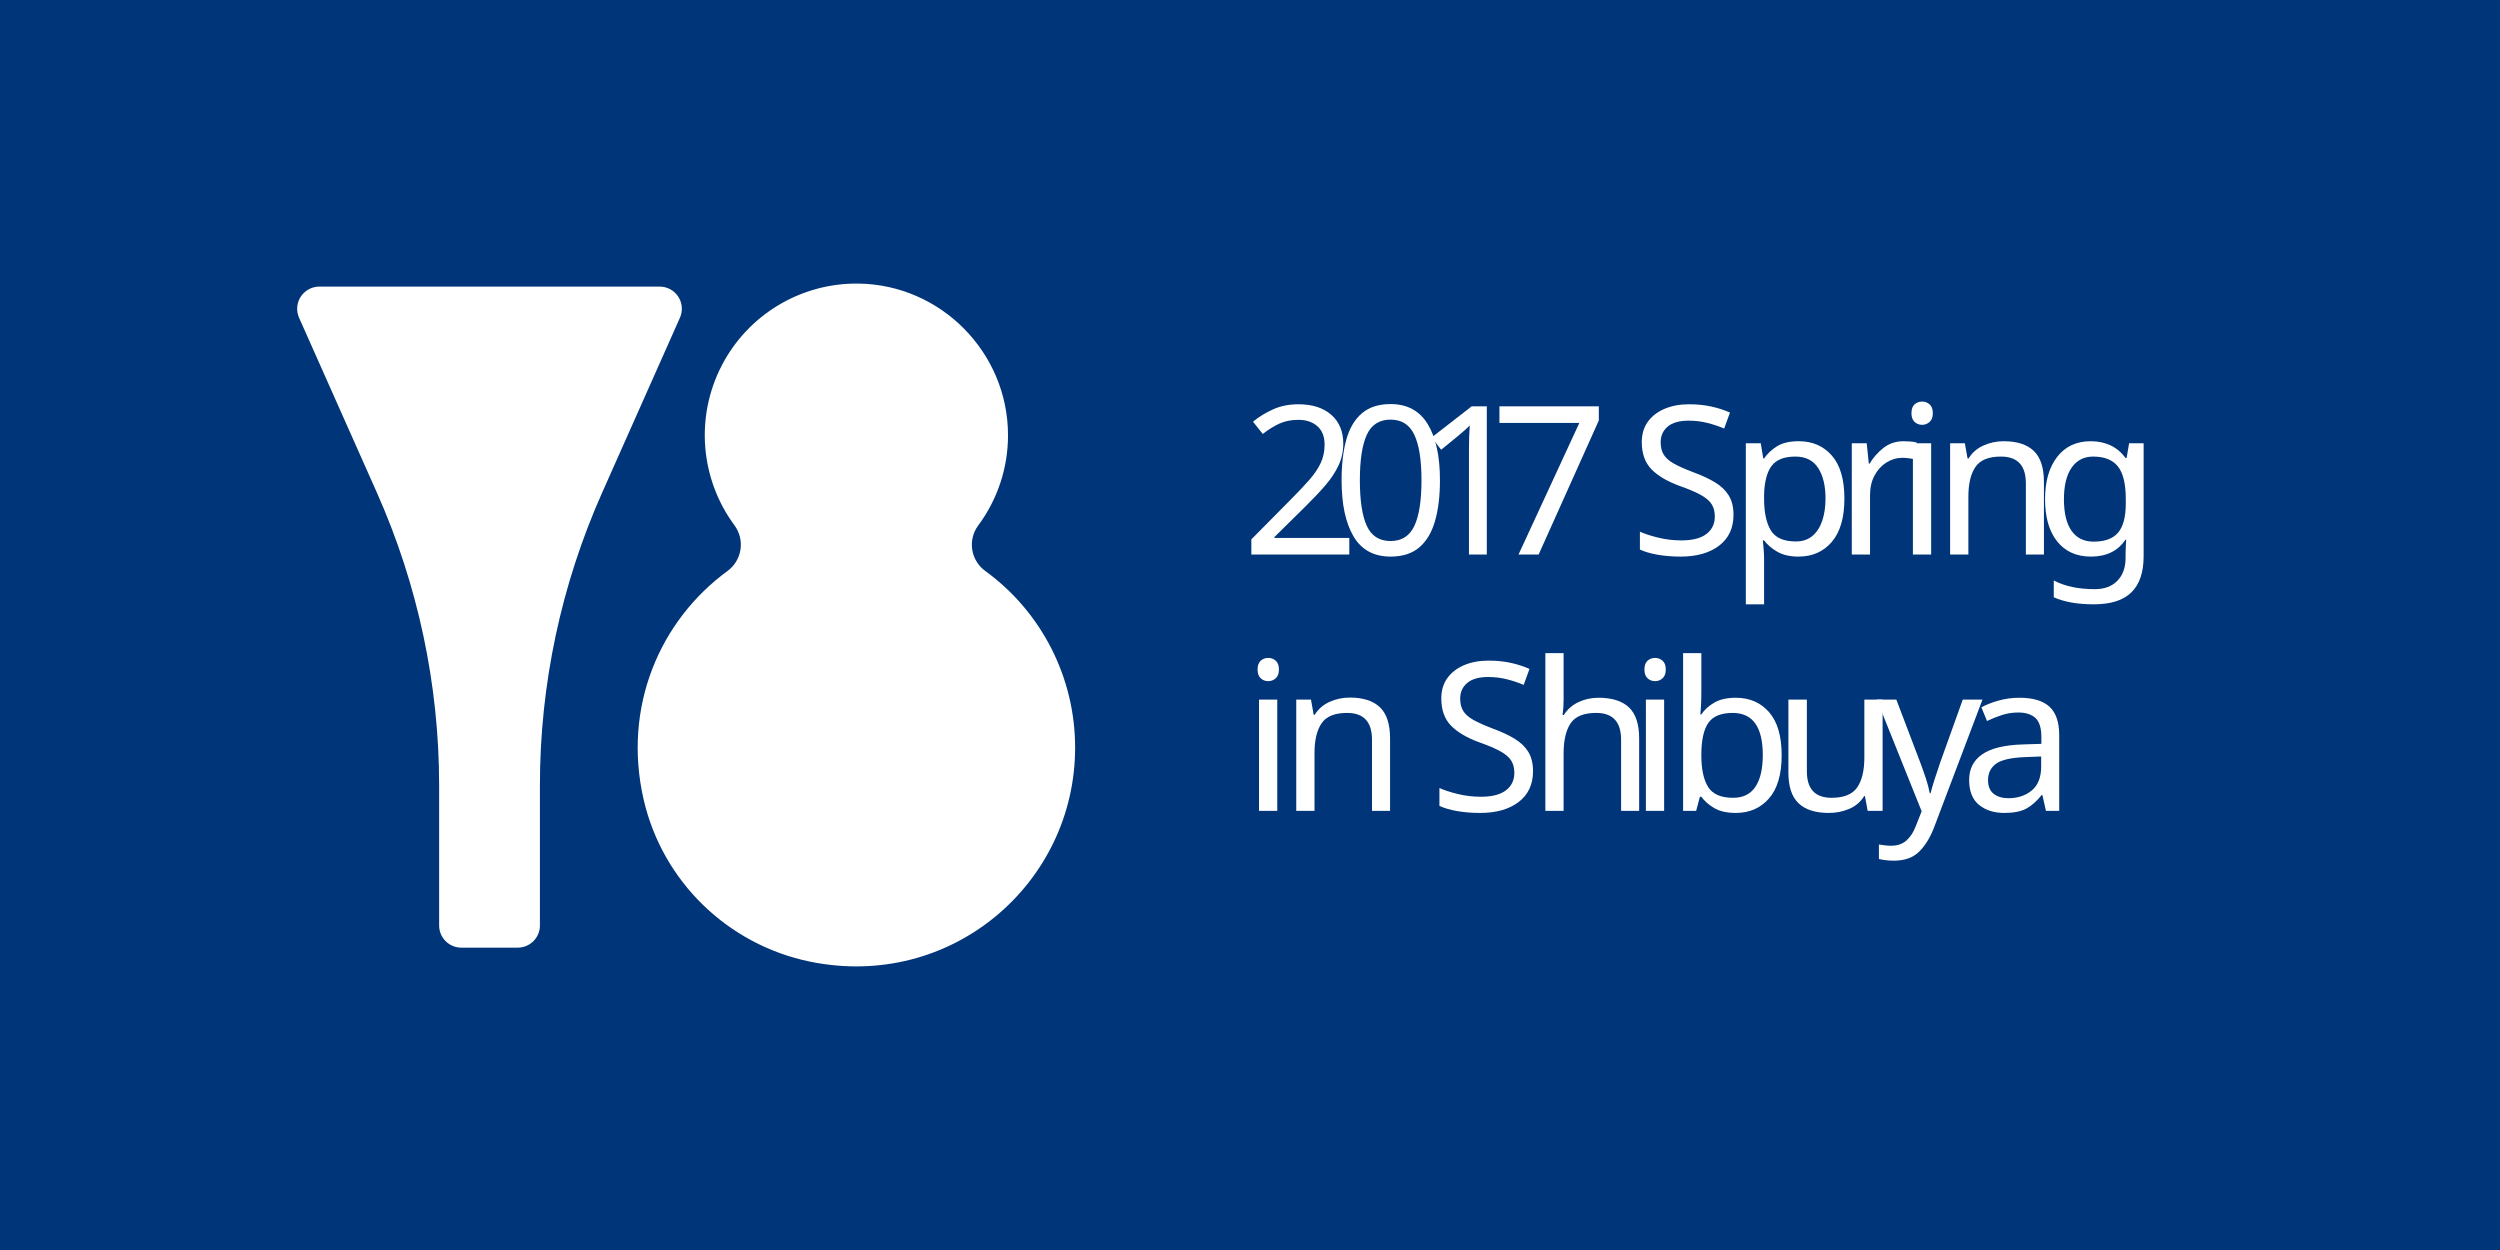
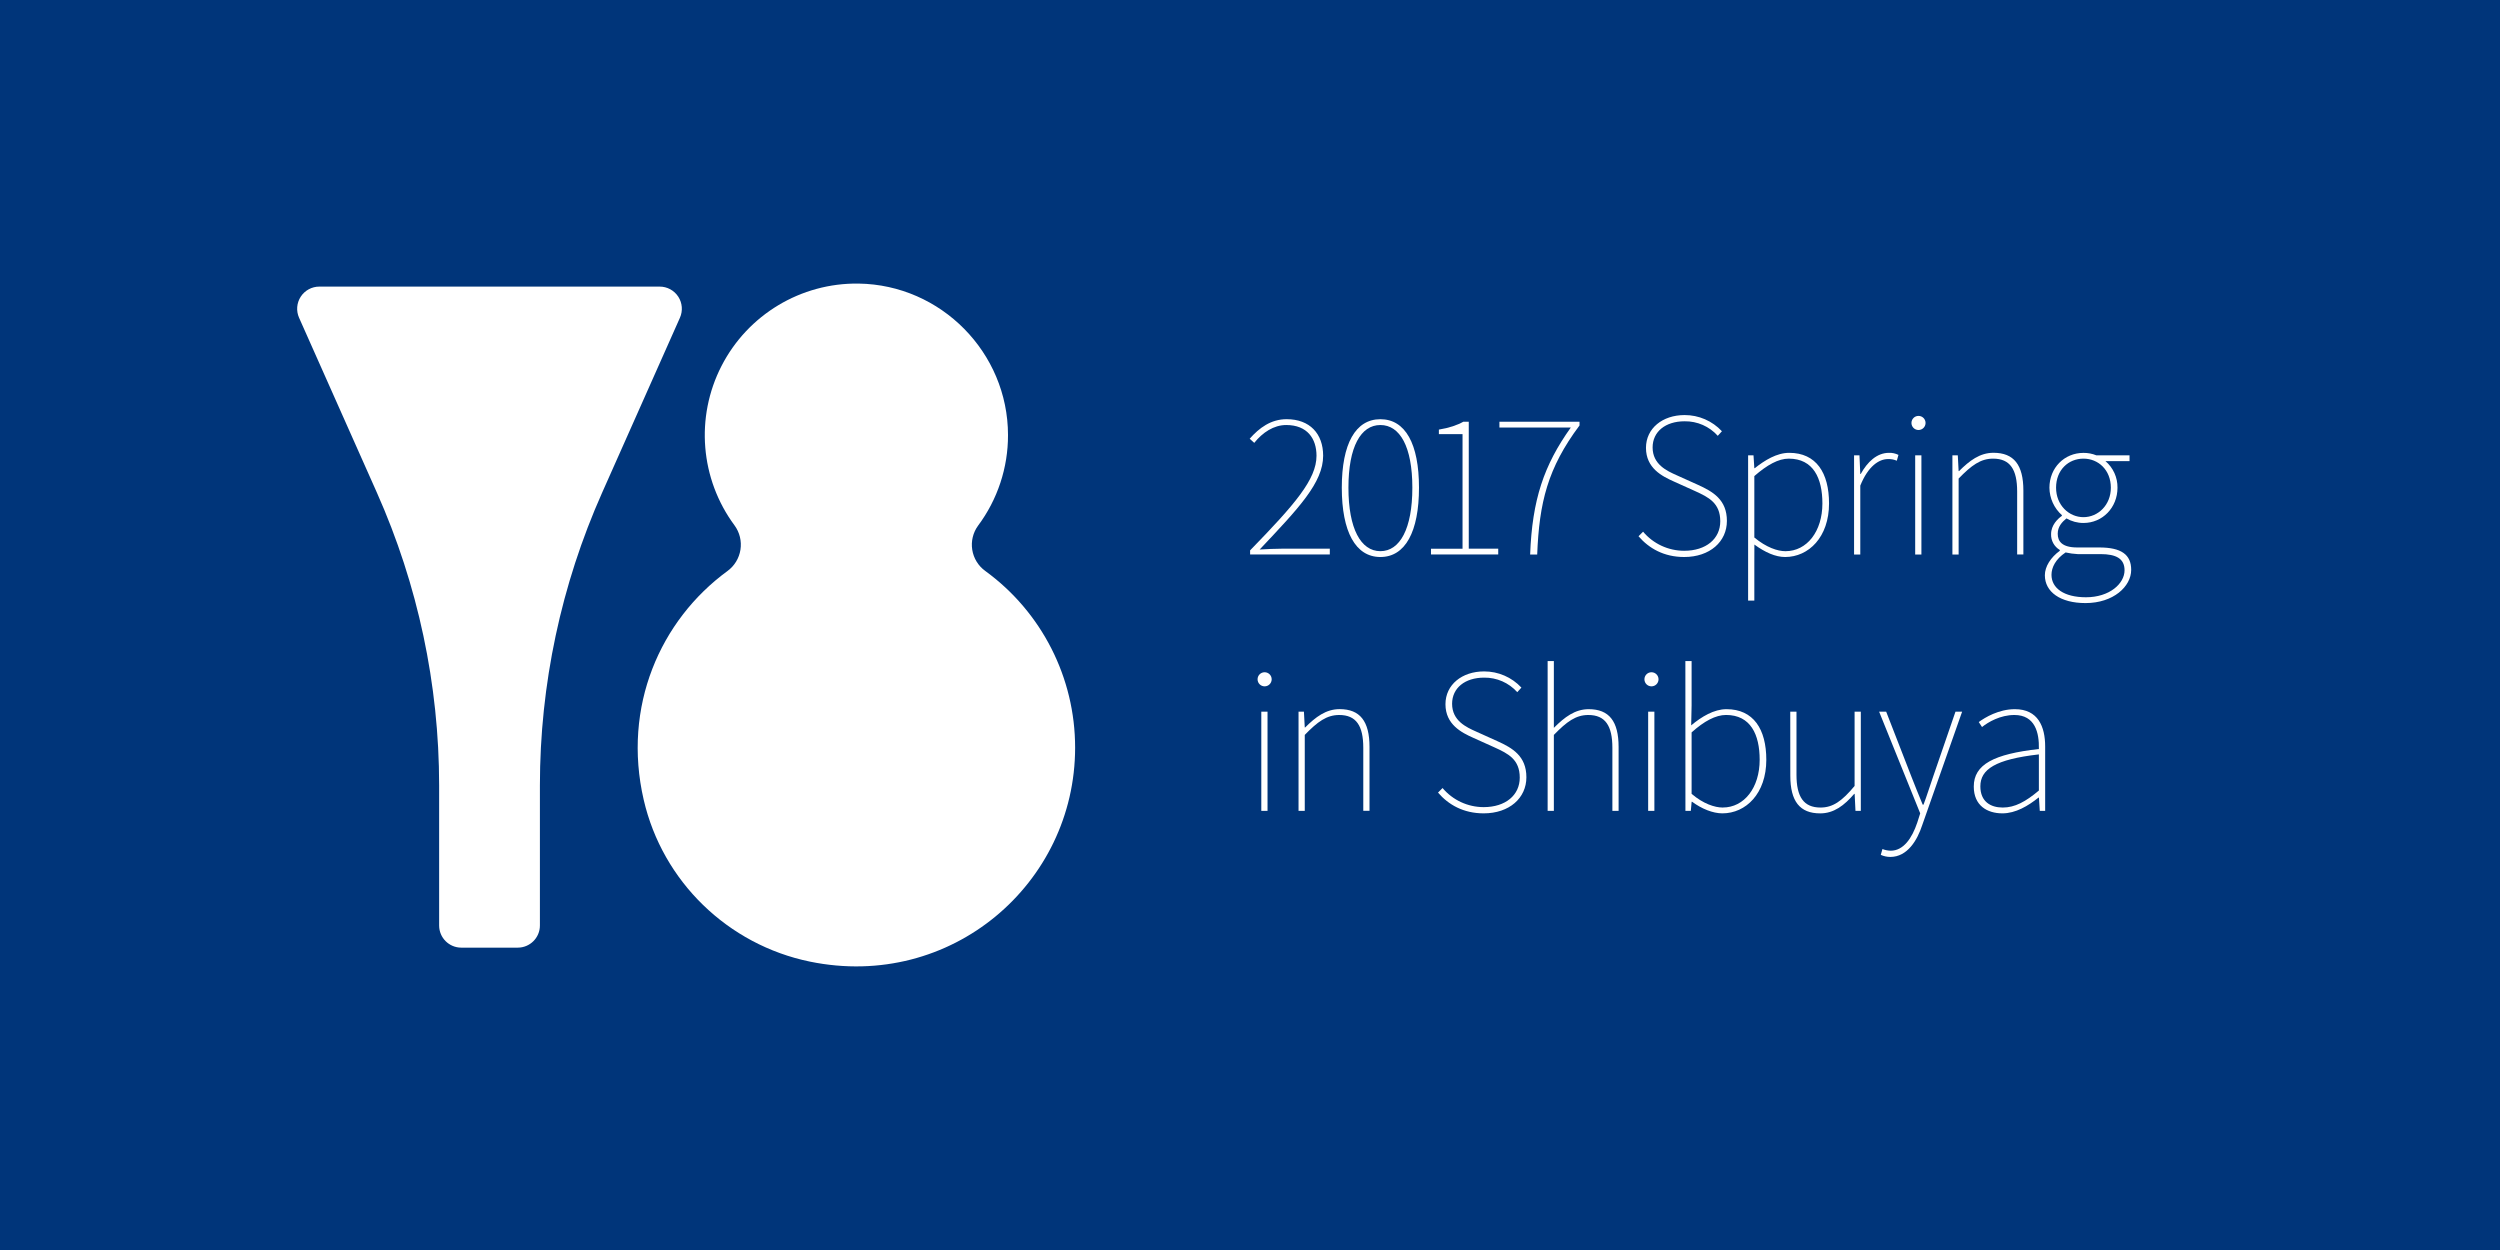
<svg xmlns="http://www.w3.org/2000/svg" id="レイヤー_1" data-name="レイヤー 1" viewBox="0 0 2048 1024">
  <defs>
-     <style>.cls-1{fill:#00357a;}.cls-2{font-size:170px;font-family:SourceSansPro-ExtraLight, Source Sans Pro;}.cls-15,.cls-2{fill:#fff;}.cls-3{letter-spacing:-0.04em;}.cls-4{letter-spacing:-0.08em;}.cls-5{letter-spacing:-0.1em;}.cls-6{letter-spacing:-0.03em;}.cls-7{letter-spacing:-0.03em;}.cls-8{letter-spacing:-0.01em;}.cls-9{letter-spacing:-0.04em;}.cls-10{letter-spacing:-0.04em;}.cls-11{letter-spacing:-0.04em;}.cls-12{letter-spacing:-0.03em;}.cls-13{letter-spacing:-0.02em;}.cls-14{letter-spacing:-0.02em;}</style>
+     <style>.cls-1{fill:#00357a;}.cls-2{fill:#fff;}</style>
  </defs>
  <rect class="cls-1" width="2048" height="1024" />
-   <text class="cls-2" transform="translate(1016.94 454.26)">
-     <tspan class="cls-3">2</tspan>
-     <tspan class="cls-4" x="73.76" y="0">0</tspan>
-     <tspan class="cls-5" x="140.7" y="0">1</tspan>
-     <tspan x="203.91" y="0">7 </tspan>
-     <tspan class="cls-6" x="317.8" y="0">S</tspan>
-     <tspan class="cls-7" x="398.79" y="0">p</tspan>
-     <tspan class="cls-8" x="485.59" y="0">r</tspan>
-     <tspan class="cls-9" x="535.66" y="0">i</tspan>
-     <tspan class="cls-10" x="566.15" y="0">n</tspan>
-     <tspan x="649.02" y="0">g</tspan>
-     <tspan class="cls-9" x="0" y="210">i</tspan>
-     <tspan x="30.5" y="210">n </tspan>
-     <tspan class="cls-6" x="153.57" y="210">S</tspan>
-     <tspan class="cls-11" x="234.56" y="210">h</tspan>
-     <tspan class="cls-9" x="316.91" y="210">i</tspan>
-     <tspan class="cls-12" x="347.4" y="210">b</tspan>
-     <tspan class="cls-13" x="434.68" y="210">u</tspan>
-     <tspan class="cls-14" x="520.39" y="210">y</tspan>
-     <tspan x="588.37" y="210">a</tspan>
-   </text>
-   <path class="cls-15" d="M540.38,234.78H261.6A18.15,18.15,0,0,0,245,260.31l63.74,143.23a590,590,0,0,1,51,239.85V758.16a18.15,18.15,0,0,0,18.15,18.15h46.25a18.15,18.15,0,0,0,18.15-18.15V643.39a590,590,0,0,1,51-239.85L557,260.31A18.15,18.15,0,0,0,540.38,234.78Z" />
-   <path class="cls-15" d="M801.24,430.61a123.64,123.64,0,0,0,24.52-74.24c-.07-67.52-54.85-123.07-122.36-124.06A124.21,124.21,0,0,0,601.75,430.43a26.72,26.72,0,0,1-5.85,37.38c-55,40.22-86.2,111-68.58,187.38,15.44,66.9,68.93,118.74,136.18,132.57,115.6,23.78,217.24-63.86,217.24-175.26a178.91,178.91,0,0,0-73.6-144.77A26.49,26.49,0,0,1,801.24,430.61Z" />
+   <path class="cls-2" d="M1024.08,450.86c36.72-37.74,54.4-58.14,54.4-77.52,0-13.94-7.48-25.16-24.82-25.16-10.2,0-19.38,6.12-26.18,14.62l-3.74-3.4c7.82-8.84,17.34-16,30.26-16,19,0,29.92,11.9,29.92,29.92,0,22.1-20.06,43-52,76.84,6.12-.34,12.24-.68,18.36-.68h39.1v4.76h-65.28Z" />
+   <path class="cls-2" d="M1099.2,399.52c0-36,11.22-56.1,31.62-56.1s31.62,20.06,31.62,56.1-11.22,56.78-31.62,56.78S1099.2,435.56,1099.2,399.52Zm57.8,0c0-33.66-10.2-51.34-26.18-51.34s-26.18,17.68-26.18,51.34,10.2,52,26.18,52S1157,433.18,1157,399.52Z" />
+   <path class="cls-2" d="M1172.27,449.5h25.84V355.66h-19.38v-3.74c8.5-1.36,15.3-3.74,20.06-6.46h4.42v104h24.14v4.76h-55.08Z" />
+   <path class="cls-2" d="M1286.81,350.22h-58.48v-4.76h65.62v3.06c-26.18,35-33,63.24-34.68,105.74h-5.78C1255.19,409.38,1264.71,381.16,1286.81,350.22Z" />
+   <path class="cls-2" d="M1346,435.56a44.06,44.06,0,0,0,33.66,15.64c18,0,29.58-9.86,29.58-24.14,0-15-9.52-19.72-20.74-24.82l-17.34-7.82c-9.52-4.25-22.78-10.88-22.78-27.54,0-16,13.6-26.86,31.62-26.86a41.61,41.61,0,0,1,30.6,13.26l-3.4,3.74a35.77,35.77,0,0,0-27.2-11.9c-15.64,0-26.18,8.5-26.18,21.42,0,13.94,11.73,19.21,19.72,22.78l17.34,7.82c12.41,5.61,23.8,12.24,23.8,29.58,0,17-13.94,29.58-35,29.58-16.66,0-28.9-7.14-37.4-17Z" />
+   <path class="cls-2" d="M1437.15,461.4V492h-5.1V373h4.42l.68,10.54h.34c8.16-6.46,18-12.58,28.22-12.58,22.1,0,32.64,16.32,32.64,41.48,0,27.54-16.66,43.86-36,43.86-7.82,0-16.32-3.74-25.16-10.2Zm25.5-9.86c17.68,0,30.26-16.32,30.26-39.1,0-20.74-7.48-36.72-27.54-36.72-8.5,0-17.68,5.1-28.22,14.28v50.32C1447,448.48,1456.19,451.54,1462.65,451.54Z" />
+   <path class="cls-2" d="M1518.85,373h4.42l.68,15.3h.34c5.44-9.86,13.26-17.34,23.12-17.34a16.31,16.31,0,0,1,7.82,1.7l-1.36,4.76a16.73,16.73,0,0,0-7.14-1.36c-7.48,0-16.32,5.78-22.78,21.76v56.44h-5.1Z" />
+   <path class="cls-2" d="M1565.86,346.48a5.78,5.78,0,0,1,11.56,0,5.78,5.78,0,1,1-11.56,0Zm3.06,26.52h5.1v81.26h-5.1Z" />
+   <path class="cls-2" d="M1599.41,373h4.42l.68,12.92h.34c8.5-8.5,17-15,28.22-15,16.66,0,24.48,9.86,24.48,30.94v52.36h-5.1V402.58c0-18-5.78-26.86-19.72-26.86-10.2,0-17.68,5.44-28.22,16.32v62.22h-5.1Z" />
+   <path class="cls-2" d="M1687.39,451.2v-.68a14.46,14.46,0,0,1-7.14-12.92c0-7.48,5.44-12.58,8.84-15V422a30.47,30.47,0,0,1-10.2-22.44c0-16.32,12.24-28.56,27.88-28.56a27.5,27.5,0,0,1,10.54,2h27.2v4.76h-19.72a28.1,28.1,0,0,1,9.86,21.76c0,16.32-12.24,28.9-27.88,28.9a27.57,27.57,0,0,1-13.94-3.74c-3.74,3.06-7.14,6.8-7.14,12.58,0,6.12,3.4,11.22,16,11.22h18c18,0,26.18,5.78,26.18,18.36,0,13.6-14.62,27.2-37.4,27.2-20.74,0-33.32-9.18-33.32-22.78C1675.15,464.12,1679.91,456.64,1687.39,451.2Zm21.42,38.08c19.38,0,31.62-11.22,31.62-22.1,0-9.52-6.8-13.26-19.72-13.26H1702a56.45,56.45,0,0,1-9.86-1.36c-8.16,5.44-11.56,12.24-11.56,18.36C1680.59,481.8,1690.79,489.28,1708.81,489.28Zm20.4-89.76c0-14.45-10.2-23.8-22.44-23.8s-22.44,9.18-22.44,23.8c0,14.28,10.54,24.14,22.44,24.14S1729.21,413.8,1729.21,399.52Z" />
+   <path class="cls-2" d="M1030.2,556.48a5.78,5.78,0,0,1,11.56,0,5.78,5.78,0,1,1-11.56,0Zm3.06,26.52h5.1v81.26h-5.1Z" />
+   <path class="cls-2" d="M1063.76,583h4.42l.68,12.92h.34c8.5-8.5,17-15,28.22-15,16.66,0,24.48,9.86,24.48,30.94v52.36h-5.1V612.58c0-18-5.78-26.86-19.72-26.86-10.2,0-17.68,5.44-28.22,16.32v62.22h-5.1Z" />
+   <path class="cls-2" d="M1181.74,645.56a44.06,44.06,0,0,0,33.66,15.64c18,0,29.58-9.86,29.58-24.14,0-15-9.52-19.72-20.74-24.82l-17.34-7.82c-9.52-4.25-22.78-10.88-22.78-27.54,0-16,13.6-26.86,31.62-26.86a41.61,41.61,0,0,1,30.6,13.26l-3.4,3.74a35.77,35.77,0,0,0-27.2-11.9c-15.64,0-26.18,8.5-26.18,21.42,0,13.94,11.73,19.21,19.72,22.78l17.34,7.82c12.41,5.61,23.8,12.24,23.8,29.58,0,17-13.94,29.58-35,29.58-16.66,0-28.9-7.14-37.4-17Z" />
+   <path class="cls-2" d="M1267.82,541.52h5.1v54.74c8.84-8.84,17.34-15.3,28.56-15.3,16.66,0,24.48,9.86,24.48,30.94v52.36h-5.1V612.58c0-18-5.78-26.86-19.72-26.86-10.2,0-17.68,5.44-28.22,16.32v62.22h-5.1Z" />
+   <path class="cls-2" d="M1347.11,556.48a5.78,5.78,0,0,1,11.56,0,5.78,5.78,0,1,1-11.56,0Zm3.06,26.52h5.1v81.26h-5.1Z" />
+   <path class="cls-2" d="M1380.66,541.52h5.1V577.9l-.34,16.32c8.5-7.14,18.7-13.26,28.9-13.26,22.1,0,32.64,16.32,32.64,41.48,0,27.54-16.66,43.86-36,43.86-7.82,0-17-3.74-24.82-9.52h-.34l-.68,7.48h-4.42Zm30.6,120c17.68,0,30.26-16.32,30.26-39.1,0-20.74-7.48-36.72-27.54-36.72-8.5,0-18,5.1-28.22,14.28v50.32C1395.28,658.48,1404.8,661.54,1411.26,661.54Z" />
+   <path class="cls-2" d="M1466.58,583h5.1v51.68c0,18,5.78,26.86,19.72,26.86,10.2,0,17.68-5.44,27.88-17.68V583h5.1v81.26H1520l-.68-13.94h-.34c-8.16,9.52-16.66,16-27.88,16-16.66,0-24.48-9.86-24.48-30.94Z" />
+   <path class="cls-2" d="M1548.89,696.9c10.2,0,17.34-9.86,21.76-23.12l2.38-7.48L1539.37,583h5.78l20.74,53.38c2.72,6.8,6.12,15.64,9.18,22.78h.68c2.72-7.14,5.44-16,7.82-22.78L1601.93,583h5.44l-32.64,92.82c-4.08,12.58-12.24,26.18-26.18,26.18a18.89,18.89,0,0,1-7.82-1.7l1.36-4.76A20.1,20.1,0,0,0,1548.89,696.9Z" />
+   <path class="cls-2" d="M1670.25,613.6c.34-13.26-3.06-27.88-20.06-27.88-11.56,0-21.42,5.78-26.52,9.86L1621,591.5c5.1-3.74,16.32-10.54,29.58-10.54,19,0,24.82,14.28,24.82,30.6v52.7h-4.42l-.68-10.88h-.34c-8.5,6.8-18.7,12.92-29.58,12.92-12.58,0-23.46-6.46-23.46-21.93C1616.88,626.18,1633.54,617.68,1670.25,613.6Zm-29.58,47.94c9.86,0,18.7-4.76,29.58-13.94V618c-35.7,4.08-47.94,12.24-47.94,26.18C1622.32,656.78,1630.82,661.54,1640.67,661.54Z" />
+   <path class="cls-2" d="M540.38,234.78H261.6A18.15,18.15,0,0,0,245,260.31l63.74,143.23a590,590,0,0,1,51,239.85V758.16a18.15,18.15,0,0,0,18.15,18.15h46.25a18.15,18.15,0,0,0,18.15-18.15V643.39a590,590,0,0,1,51-239.85L557,260.31A18.15,18.15,0,0,0,540.38,234.78Z" />
+   <path class="cls-2" d="M801.24,430.61a123.64,123.64,0,0,0,24.52-74.24c-.07-67.52-54.85-123.07-122.36-124.06A124.21,124.21,0,0,0,601.75,430.43a26.72,26.72,0,0,1-5.85,37.38c-55,40.22-86.2,111-68.58,187.38,15.44,66.9,68.93,118.74,136.18,132.57,115.6,23.78,217.24-63.86,217.24-175.26a178.91,178.91,0,0,0-73.6-144.77A26.49,26.49,0,0,1,801.24,430.61Z" />
</svg>
